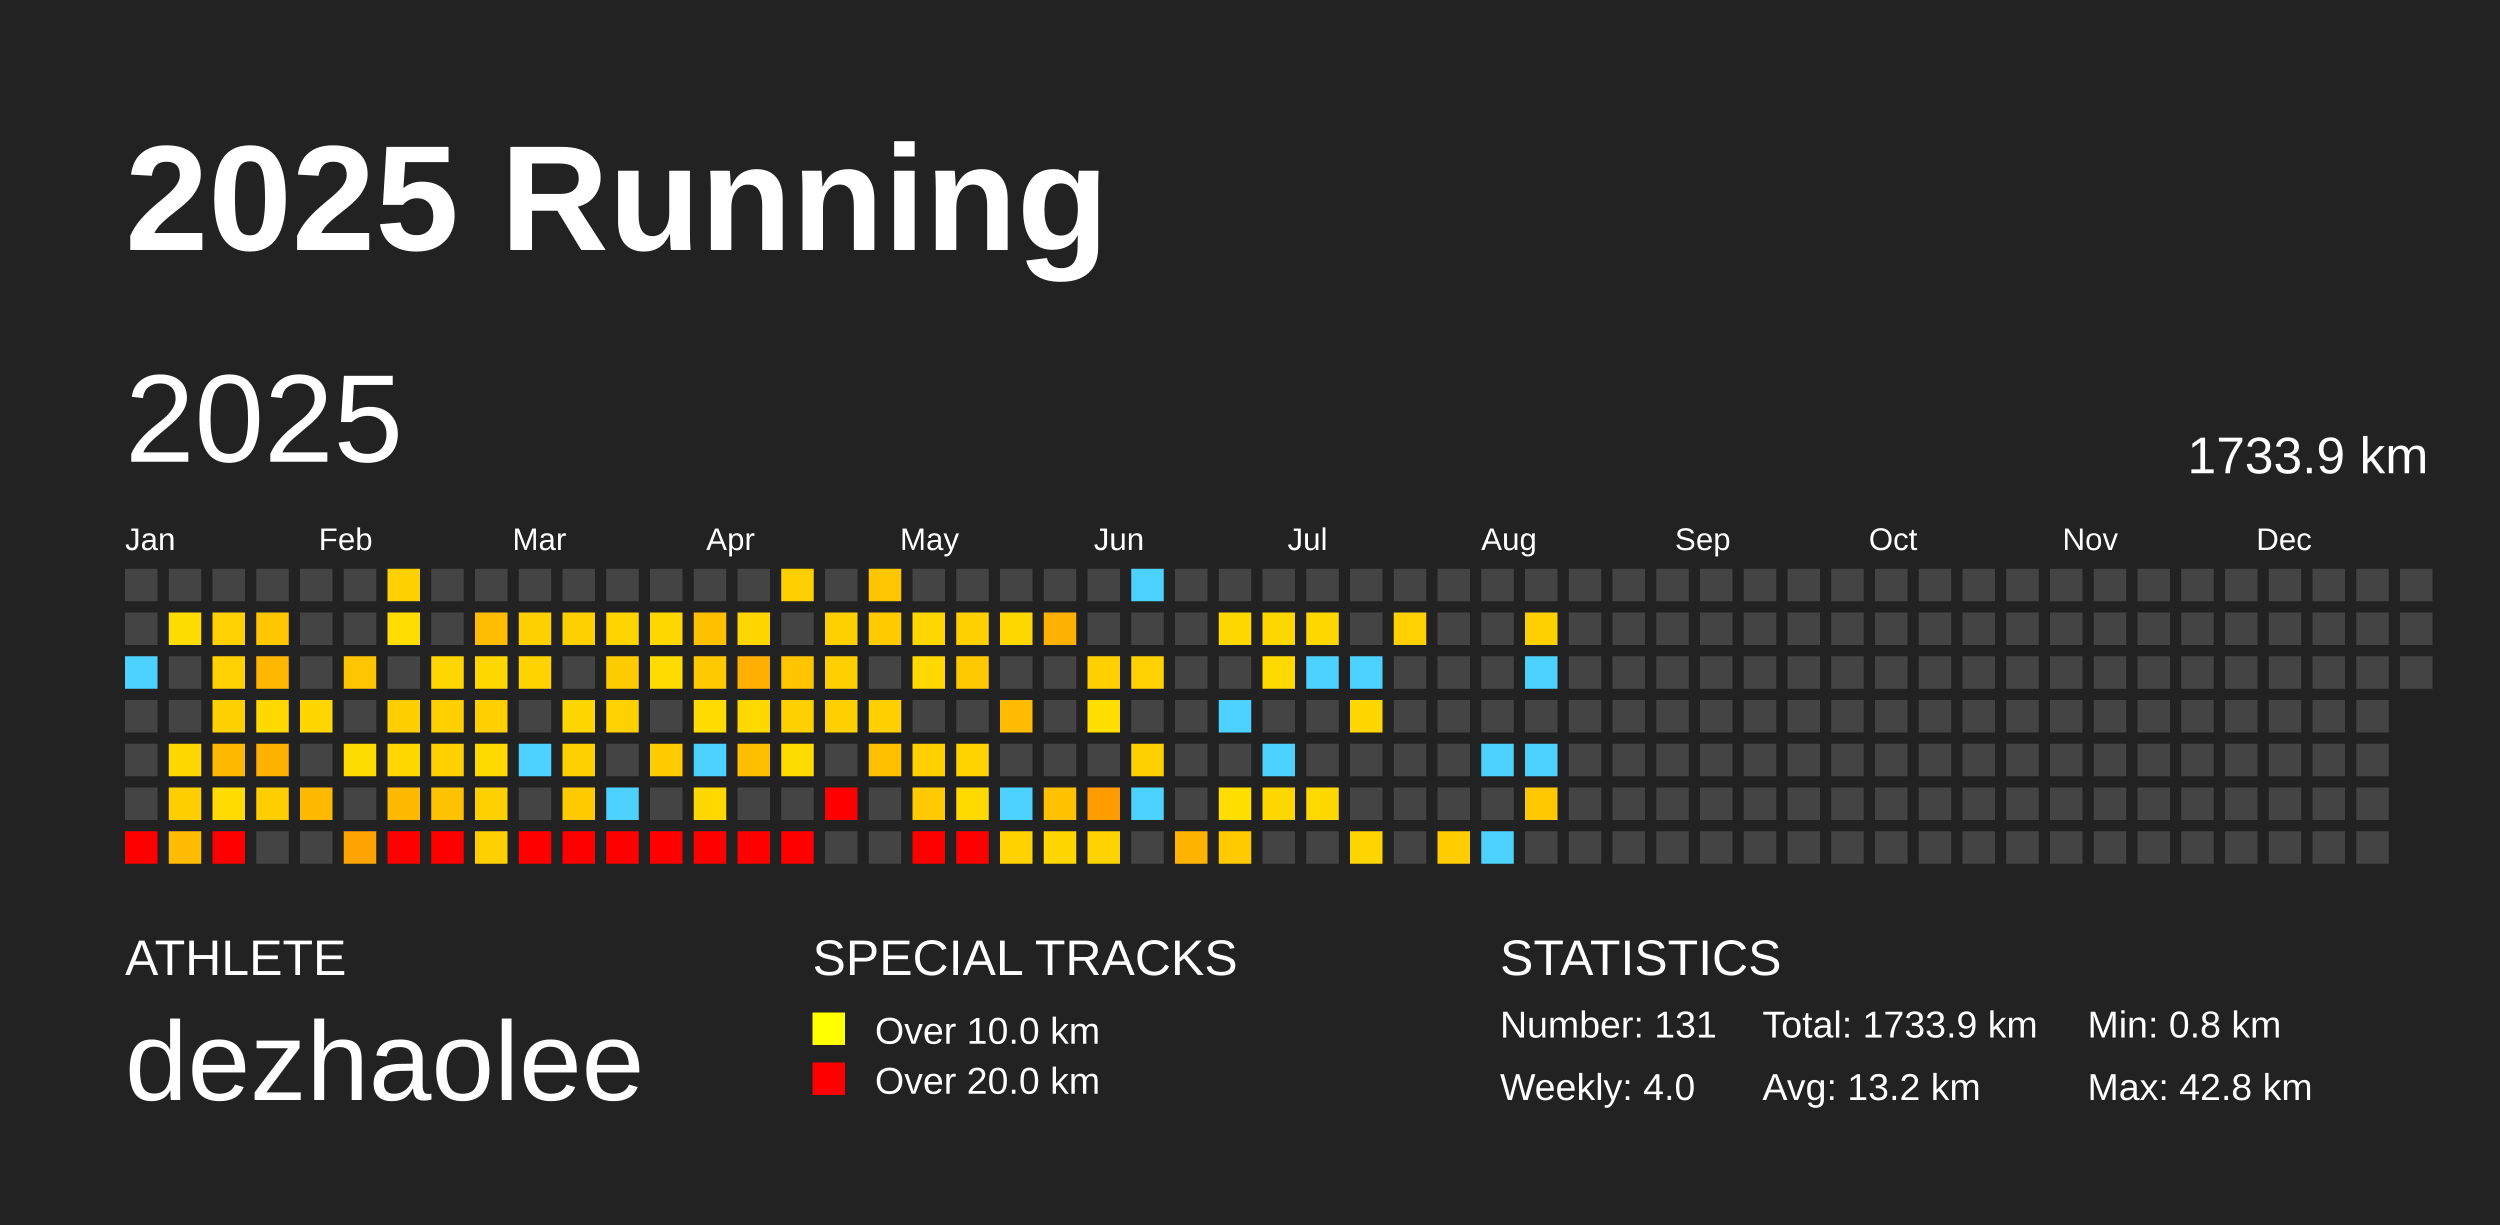
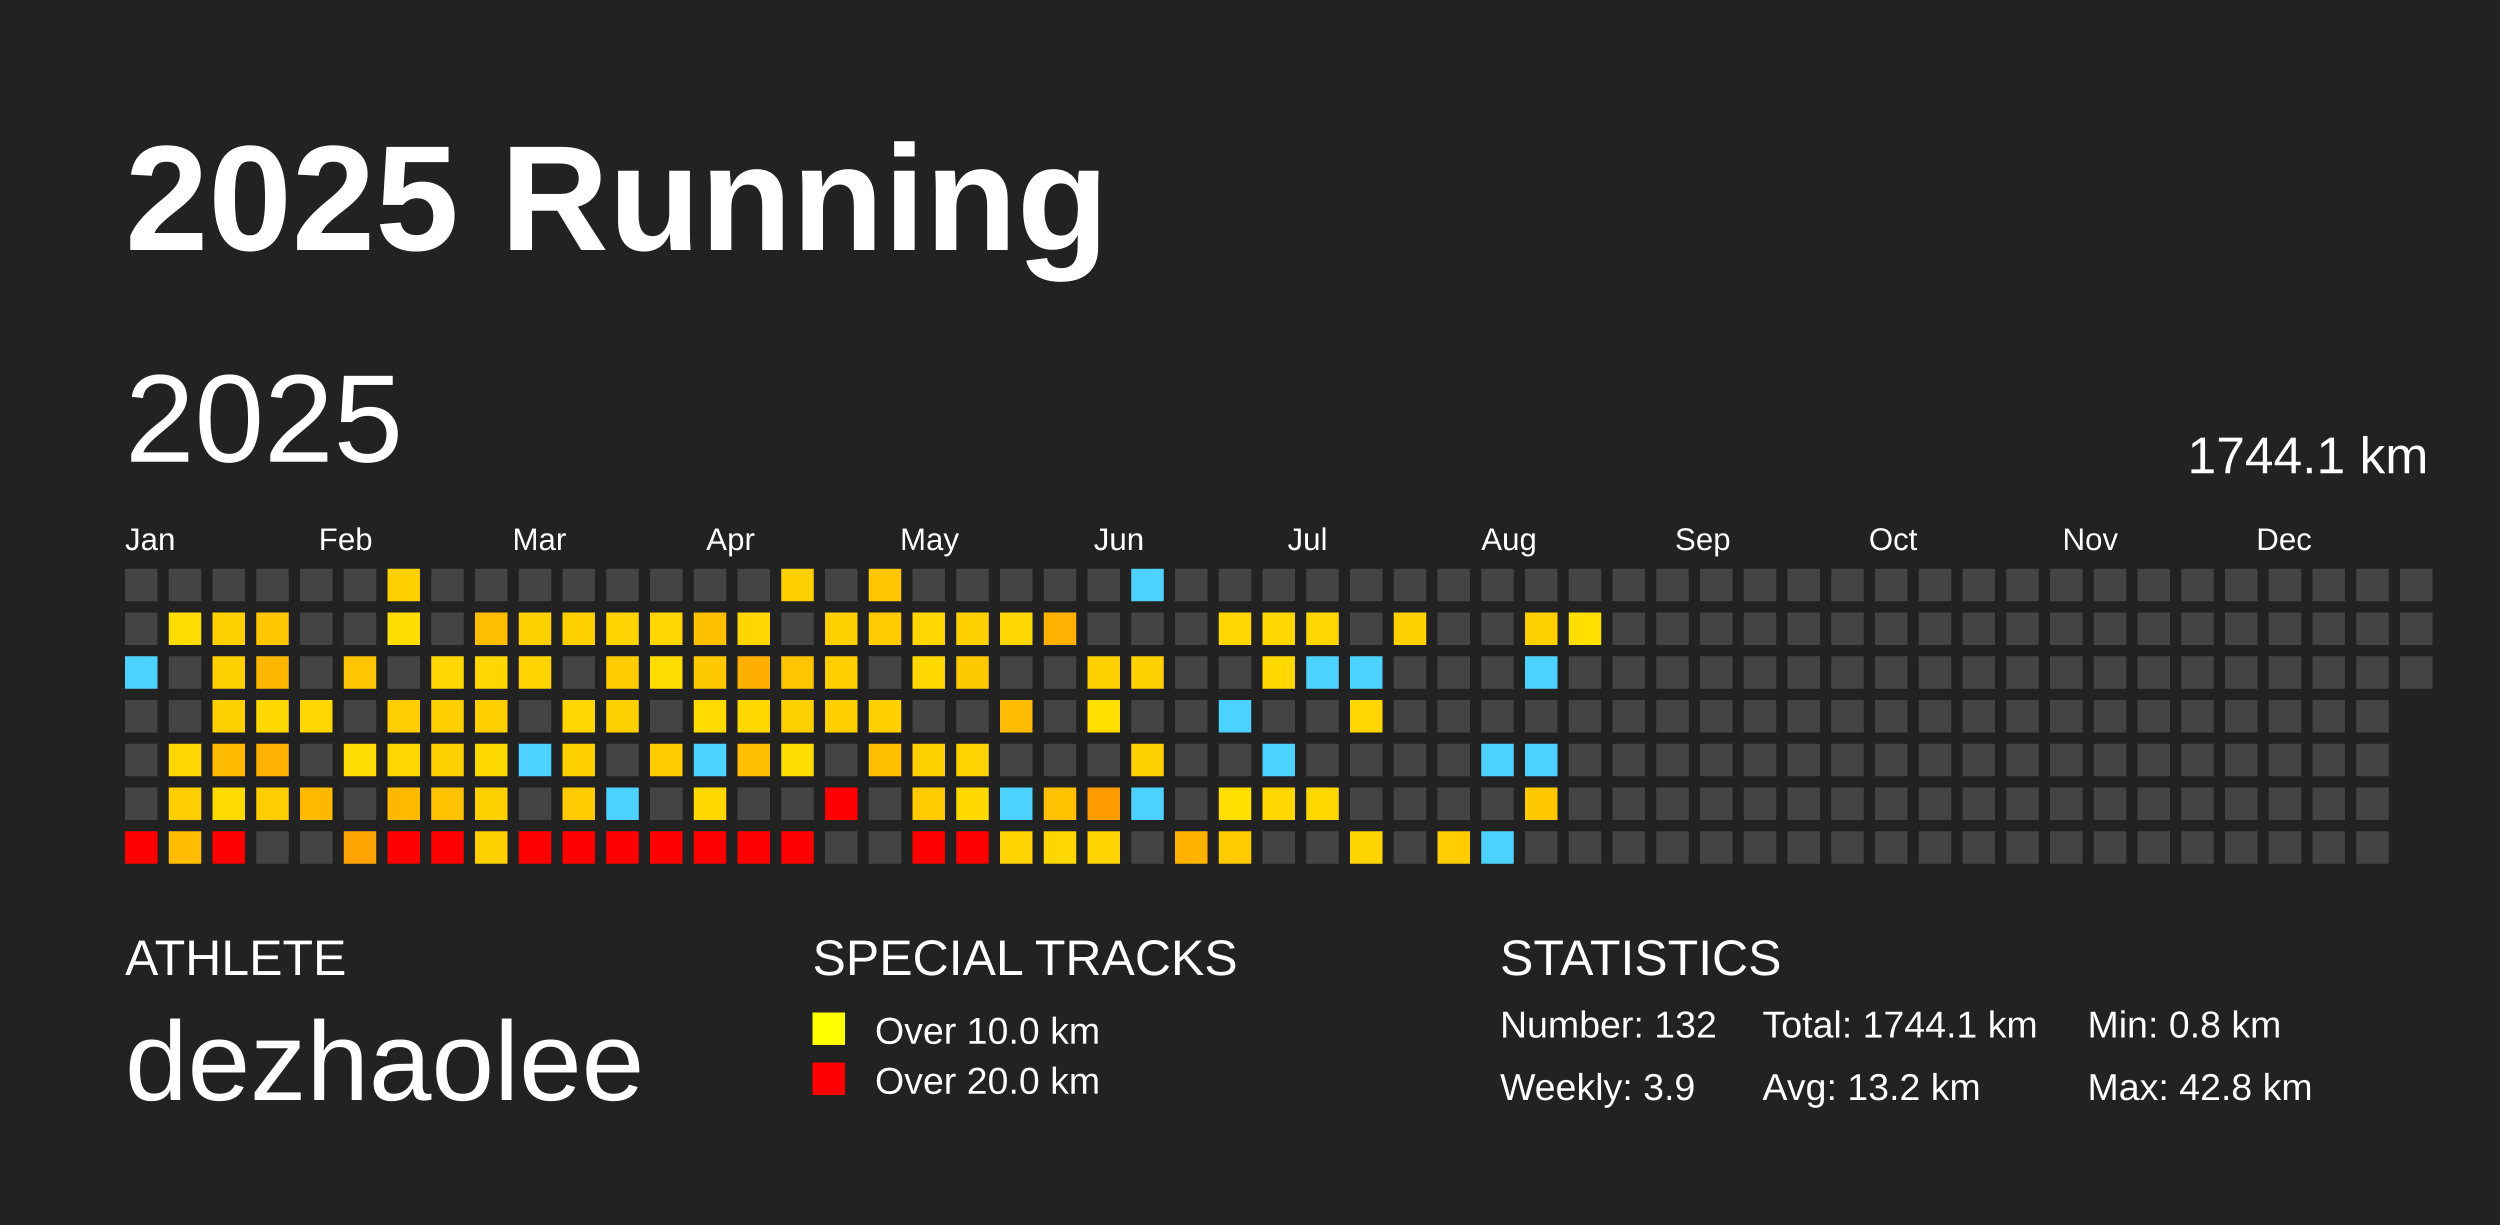
<svg xmlns="http://www.w3.org/2000/svg" baseProfile="full" height="98mm" version="1.1" viewBox="0,0,200,98" width="200mm">
  <defs />
  <rect fill="#222222" height="98" width="200" x="0" y="0" />
  <text fill="#FFFFFF" style="font-size:12px; font-family:Arial; font-weight:bold;" x="10" y="20">2025 Running</text>
  <text fill="#FFFFFF" style="font-size:4px; font-family:Arial" x="10" y="78">ATHLETE</text>
  <text fill="#FFFFFF" style="font-size:9px; font-family:Arial" x="10" y="88">dezhaolee</text>
  <text fill="#FFFFFF" style="font-size:4px; font-family:Arial" x="65" y="78">SPECIAL TRACKS</text>
  <rect fill="yellow" height="2.6" width="2.6" x="65" y="81" />
  <text fill="#FFFFFF" style="font-size:3px; font-family:Arial" x="70" y="83.5">Over 10.0 km</text>
  <rect fill="red" height="2.6" width="2.6" x="65" y="85" />
  <text fill="#FFFFFF" style="font-size:3px; font-family:Arial" x="70" y="87.5">Over 20.0 km</text>
  <text fill="#FFFFFF" style="font-size:4px; font-family:Arial" x="120" y="78">STATISTICS</text>
-   <text fill="#FFFFFF" style="font-size:3px; font-family:Arial" x="120" y="83">Number: 131</text>
-   <text fill="#FFFFFF" style="font-size:3px; font-family:Arial" x="120" y="88">Weekly: 4.0</text>
-   <text fill="#FFFFFF" style="font-size:3px; font-family:Arial" x="141" y="83">Total: 1733.9 km</text>
+   <text fill="#FFFFFF" style="font-size:3px; font-family:Arial" x="120" y="83">Number: 132</text>
+   <text fill="#FFFFFF" style="font-size:3px; font-family:Arial" x="120" y="88">Weekly: 3.9</text>
+   <text fill="#FFFFFF" style="font-size:3px; font-family:Arial" x="141" y="83">Total: 1744.1 km</text>
  <text fill="#FFFFFF" style="font-size:3px; font-family:Arial" x="141" y="88">Avg: 13.2 km</text>
  <text fill="#FFFFFF" style="font-size:3px; font-family:Arial" x="167" y="83">Min: 0.8 km</text>
  <text fill="#FFFFFF" style="font-size:3px; font-family:Arial" x="167" y="88">Max: 42.8 km</text>
  <text dominant-baseline="hanging" fill="#FFFFFF" style="font-size:10.0px; font-family:Arial;" x="10" y="30">2025</text>
-   <text dominant-baseline="hanging" fill="#FFFFFF" style="font-size:4.125px; font-family:Arial;" x="175" y="35">1733.9 km</text>
+   <text dominant-baseline="hanging" fill="#FFFFFF" style="font-size:4.125px; font-family:Arial;" x="175" y="35">1744.1 km</text>
  <text fill="#FFFFFF" style="font-size:2.5px; font-family:Arial" x="10.0" y="44">Jan</text>
  <text fill="#FFFFFF" style="font-size:2.5px; font-family:Arial" x="25.5" y="44">Feb</text>
  <text fill="#FFFFFF" style="font-size:2.5px; font-family:Arial" x="41.0" y="44">Mar</text>
  <text fill="#FFFFFF" style="font-size:2.5px; font-family:Arial" x="56.5" y="44">Apr</text>
  <text fill="#FFFFFF" style="font-size:2.5px; font-family:Arial" x="72.0" y="44">May</text>
  <text fill="#FFFFFF" style="font-size:2.5px; font-family:Arial" x="87.5" y="44">Jun</text>
  <text fill="#FFFFFF" style="font-size:2.5px; font-family:Arial" x="103.0" y="44">Jul</text>
  <text fill="#FFFFFF" style="font-size:2.5px; font-family:Arial" x="118.5" y="44">Aug</text>
  <text fill="#FFFFFF" style="font-size:2.5px; font-family:Arial" x="134.0" y="44">Sep</text>
  <text fill="#FFFFFF" style="font-size:2.5px; font-family:Arial" x="149.5" y="44">Oct</text>
  <text fill="#FFFFFF" style="font-size:2.5px; font-family:Arial" x="165.0" y="44">Nov</text>
  <text fill="#FFFFFF" style="font-size:2.5px; font-family:Arial" x="180.5" y="44">Dec</text>
  <rect fill="#444444" height="2.6" width="2.6" x="10.0" y="45.5" />
  <rect fill="#444444" height="2.6" width="2.6" x="10.0" y="49.0" />
  <rect fill="#4dd2ff" height="2.6" width="2.6" x="10.0" y="52.5" />
  <rect fill="#444444" height="2.6" width="2.6" x="10.0" y="56.0" />
  <rect fill="#444444" height="2.6" width="2.6" x="10.0" y="59.5" />
  <rect fill="#444444" height="2.6" width="2.6" x="10.0" y="63.0" />
  <rect fill="red" height="2.6" width="2.6" x="10.0" y="66.5" />
  <rect fill="#444444" height="2.6" width="2.6" x="13.5" y="45.5" />
  <rect fill="#ffdc00" height="2.6" width="2.6" x="13.5" y="49.0" />
  <rect fill="#444444" height="2.6" width="2.6" x="13.5" y="52.5" />
  <rect fill="#444444" height="2.6" width="2.6" x="13.5" y="56.0" />
  <rect fill="#ffd700" height="2.6" width="2.6" x="13.5" y="59.5" />
  <rect fill="#ffce00" height="2.6" width="2.6" x="13.5" y="63.0" />
  <rect fill="#ffbc00" height="2.6" width="2.6" x="13.5" y="66.5" />
  <rect fill="#444444" height="2.6" width="2.6" x="17.0" y="45.5" />
  <rect fill="#ffd100" height="2.6" width="2.6" x="17.0" y="49.0" />
  <rect fill="#ffd100" height="2.6" width="2.6" x="17.0" y="52.5" />
  <rect fill="#ffd000" height="2.6" width="2.6" x="17.0" y="56.0" />
  <rect fill="#ffb900" height="2.6" width="2.6" x="17.0" y="59.5" />
  <rect fill="#ffdb00" height="2.6" width="2.6" x="17.0" y="63.0" />
  <rect fill="red" height="2.6" width="2.6" x="17.0" y="66.5" />
  <rect fill="#444444" height="2.6" width="2.6" x="20.5" y="45.5" />
  <rect fill="#ffc700" height="2.6" width="2.6" x="20.5" y="49.0" />
  <rect fill="#ffb700" height="2.6" width="2.6" x="20.5" y="52.5" />
  <rect fill="#ffd800" height="2.6" width="2.6" x="20.5" y="56.0" />
  <rect fill="#ffb100" height="2.6" width="2.6" x="20.5" y="59.5" />
  <rect fill="#ffce00" height="2.6" width="2.6" x="20.5" y="63.0" />
  <rect fill="#444444" height="2.6" width="2.6" x="20.5" y="66.5" />
  <rect fill="#444444" height="2.6" width="2.6" x="24.0" y="45.5" />
  <rect fill="#444444" height="2.6" width="2.6" x="24.0" y="49.0" />
  <rect fill="#444444" height="2.6" width="2.6" x="24.0" y="52.5" />
  <rect fill="#ffd600" height="2.6" width="2.6" x="24.0" y="56.0" />
  <rect fill="#444444" height="2.6" width="2.6" x="24.0" y="59.5" />
  <rect fill="#ffba00" height="2.6" width="2.6" x="24.0" y="63.0" />
  <rect fill="#444444" height="2.6" width="2.6" x="24.0" y="66.5" />
  <rect fill="#444444" height="2.6" width="2.6" x="27.5" y="45.5" />
  <rect fill="#444444" height="2.6" width="2.6" x="27.5" y="49.0" />
  <rect fill="#ffc500" height="2.6" width="2.6" x="27.5" y="52.5" />
  <rect fill="#444444" height="2.6" width="2.6" x="27.5" y="56.0" />
  <rect fill="#ffdc00" height="2.6" width="2.6" x="27.5" y="59.5" />
  <rect fill="#444444" height="2.6" width="2.6" x="27.5" y="63.0" />
  <rect fill="#ffa300" height="2.6" width="2.6" x="27.5" y="66.5" />
  <rect fill="#ffd000" height="2.6" width="2.6" x="31.0" y="45.5" />
  <rect fill="#ffdd00" height="2.6" width="2.6" x="31.0" y="49.0" />
  <rect fill="#444444" height="2.6" width="2.6" x="31.0" y="52.5" />
  <rect fill="#ffce00" height="2.6" width="2.6" x="31.0" y="56.0" />
  <rect fill="#ffd700" height="2.6" width="2.6" x="31.0" y="59.5" />
  <rect fill="#ffba00" height="2.6" width="2.6" x="31.0" y="63.0" />
  <rect fill="red" height="2.6" width="2.6" x="31.0" y="66.5" />
  <rect fill="#444444" height="2.6" width="2.6" x="34.5" y="45.5" />
  <rect fill="#444444" height="2.6" width="2.6" x="34.5" y="49.0" />
  <rect fill="#ffd700" height="2.6" width="2.6" x="34.5" y="52.5" />
  <rect fill="#ffcf00" height="2.6" width="2.6" x="34.5" y="56.0" />
  <rect fill="#ffd000" height="2.6" width="2.6" x="34.5" y="59.5" />
  <rect fill="#ffc200" height="2.6" width="2.6" x="34.5" y="63.0" />
  <rect fill="red" height="2.6" width="2.6" x="34.5" y="66.5" />
  <rect fill="#444444" height="2.6" width="2.6" x="38.0" y="45.5" />
  <rect fill="#ffbd00" height="2.6" width="2.6" x="38.0" y="49.0" />
  <rect fill="#ffd700" height="2.6" width="2.6" x="38.0" y="52.5" />
  <rect fill="#ffcf00" height="2.6" width="2.6" x="38.0" y="56.0" />
  <rect fill="#ffda00" height="2.6" width="2.6" x="38.0" y="59.5" />
  <rect fill="#ffd000" height="2.6" width="2.6" x="38.0" y="63.0" />
  <rect fill="#ffd000" height="2.6" width="2.6" x="38.0" y="66.5" />
  <rect fill="#444444" height="2.6" width="2.6" x="41.5" y="45.5" />
  <rect fill="#ffd000" height="2.6" width="2.6" x="41.5" y="49.0" />
  <rect fill="#ffd300" height="2.6" width="2.6" x="41.5" y="52.5" />
  <rect fill="#444444" height="2.6" width="2.6" x="41.5" y="56.0" />
  <rect fill="#4dd2ff" height="2.6" width="2.6" x="41.5" y="59.5" />
  <rect fill="#444444" height="2.6" width="2.6" x="41.5" y="63.0" />
  <rect fill="red" height="2.6" width="2.6" x="41.5" y="66.5" />
  <rect fill="#444444" height="2.6" width="2.6" x="45.0" y="45.5" />
  <rect fill="#ffd000" height="2.6" width="2.6" x="45.0" y="49.0" />
  <rect fill="#444444" height="2.6" width="2.6" x="45.0" y="52.5" />
  <rect fill="#ffd600" height="2.6" width="2.6" x="45.0" y="56.0" />
  <rect fill="#ffd000" height="2.6" width="2.6" x="45.0" y="59.5" />
  <rect fill="#ffca00" height="2.6" width="2.6" x="45.0" y="63.0" />
  <rect fill="red" height="2.6" width="2.6" x="45.0" y="66.5" />
  <rect fill="#444444" height="2.6" width="2.6" x="48.5" y="45.5" />
  <rect fill="#ffd400" height="2.6" width="2.6" x="48.5" y="49.0" />
  <rect fill="#ffcc00" height="2.6" width="2.6" x="48.5" y="52.5" />
  <rect fill="#ffd100" height="2.6" width="2.6" x="48.5" y="56.0" />
  <rect fill="#444444" height="2.6" width="2.6" x="48.5" y="59.5" />
  <rect fill="#4dd2ff" height="2.6" width="2.6" x="48.5" y="63.0" />
  <rect fill="red" height="2.6" width="2.6" x="48.5" y="66.5" />
  <rect fill="#444444" height="2.6" width="2.6" x="52.0" y="45.5" />
  <rect fill="#ffd700" height="2.6" width="2.6" x="52.0" y="49.0" />
  <rect fill="#ffdc00" height="2.6" width="2.6" x="52.0" y="52.5" />
  <rect fill="#444444" height="2.6" width="2.6" x="52.0" y="56.0" />
  <rect fill="#ffcc00" height="2.6" width="2.6" x="52.0" y="59.5" />
  <rect fill="#444444" height="2.6" width="2.6" x="52.0" y="63.0" />
  <rect fill="red" height="2.6" width="2.6" x="52.0" y="66.5" />
  <rect fill="#444444" height="2.6" width="2.6" x="55.5" y="45.5" />
  <rect fill="#ffc000" height="2.6" width="2.6" x="55.5" y="49.0" />
  <rect fill="#ffc900" height="2.6" width="2.6" x="55.5" y="52.5" />
  <rect fill="#ffdb00" height="2.6" width="2.6" x="55.5" y="56.0" />
  <rect fill="#4dd2ff" height="2.6" width="2.6" x="55.5" y="59.5" />
  <rect fill="#ffd800" height="2.6" width="2.6" x="55.5" y="63.0" />
  <rect fill="red" height="2.6" width="2.6" x="55.5" y="66.5" />
  <rect fill="#444444" height="2.6" width="2.6" x="59.0" y="45.5" />
  <rect fill="#ffd600" height="2.6" width="2.6" x="59.0" y="49.0" />
  <rect fill="#ffaf00" height="2.6" width="2.6" x="59.0" y="52.5" />
  <rect fill="#ffd800" height="2.6" width="2.6" x="59.0" y="56.0" />
  <rect fill="#ffbe00" height="2.6" width="2.6" x="59.0" y="59.5" />
  <rect fill="#444444" height="2.6" width="2.6" x="59.0" y="63.0" />
  <rect fill="red" height="2.6" width="2.6" x="59.0" y="66.5" />
  <rect fill="#ffcf00" height="2.6" width="2.6" x="62.5" y="45.5" />
  <rect fill="#444444" height="2.6" width="2.6" x="62.5" y="49.0" />
  <rect fill="#ffc500" height="2.6" width="2.6" x="62.5" y="52.5" />
  <rect fill="#ffd000" height="2.6" width="2.6" x="62.5" y="56.0" />
  <rect fill="#ffdc00" height="2.6" width="2.6" x="62.5" y="59.5" />
  <rect fill="#444444" height="2.6" width="2.6" x="62.5" y="63.0" />
  <rect fill="red" height="2.6" width="2.6" x="62.5" y="66.5" />
  <rect fill="#444444" height="2.6" width="2.6" x="66.0" y="45.5" />
  <rect fill="#ffd000" height="2.6" width="2.6" x="66.0" y="49.0" />
  <rect fill="#ffcf00" height="2.6" width="2.6" x="66.0" y="52.5" />
  <rect fill="#ffcf00" height="2.6" width="2.6" x="66.0" y="56.0" />
  <rect fill="#444444" height="2.6" width="2.6" x="66.0" y="59.5" />
  <rect fill="red" height="2.6" width="2.6" x="66.0" y="63.0" />
  <rect fill="#444444" height="2.6" width="2.6" x="66.0" y="66.5" />
  <rect fill="#ffc600" height="2.6" width="2.6" x="69.5" y="45.5" />
  <rect fill="#ffca00" height="2.6" width="2.6" x="69.5" y="49.0" />
  <rect fill="#444444" height="2.6" width="2.6" x="69.5" y="52.5" />
  <rect fill="#ffcf00" height="2.6" width="2.6" x="69.5" y="56.0" />
  <rect fill="#ffc000" height="2.6" width="2.6" x="69.5" y="59.5" />
  <rect fill="#444444" height="2.6" width="2.6" x="69.5" y="63.0" />
  <rect fill="#444444" height="2.6" width="2.6" x="69.5" y="66.5" />
  <rect fill="#444444" height="2.6" width="2.6" x="73.0" y="45.5" />
  <rect fill="#ffd600" height="2.6" width="2.6" x="73.0" y="49.0" />
  <rect fill="#ffd800" height="2.6" width="2.6" x="73.0" y="52.5" />
  <rect fill="#444444" height="2.6" width="2.6" x="73.0" y="56.0" />
  <rect fill="#ffd000" height="2.6" width="2.6" x="73.0" y="59.5" />
  <rect fill="#ffca00" height="2.6" width="2.6" x="73.0" y="63.0" />
  <rect fill="red" height="2.6" width="2.6" x="73.0" y="66.5" />
  <rect fill="#444444" height="2.6" width="2.6" x="76.5" y="45.5" />
  <rect fill="#ffd000" height="2.6" width="2.6" x="76.5" y="49.0" />
  <rect fill="#ffc900" height="2.6" width="2.6" x="76.5" y="52.5" />
  <rect fill="#444444" height="2.6" width="2.6" x="76.5" y="56.0" />
  <rect fill="#ffd300" height="2.6" width="2.6" x="76.5" y="59.5" />
  <rect fill="#ffda00" height="2.6" width="2.6" x="76.5" y="63.0" />
  <rect fill="red" height="2.6" width="2.6" x="76.5" y="66.5" />
  <rect fill="#444444" height="2.6" width="2.6" x="80.0" y="45.5" />
  <rect fill="#ffd700" height="2.6" width="2.6" x="80.0" y="49.0" />
  <rect fill="#444444" height="2.6" width="2.6" x="80.0" y="52.5" />
  <rect fill="#ffbc00" height="2.6" width="2.6" x="80.0" y="56.0" />
  <rect fill="#444444" height="2.6" width="2.6" x="80.0" y="59.5" />
  <rect fill="#4dd2ff" height="2.6" width="2.6" x="80.0" y="63.0" />
  <rect fill="#ffd200" height="2.6" width="2.6" x="80.0" y="66.5" />
  <rect fill="#444444" height="2.6" width="2.6" x="83.5" y="45.5" />
  <rect fill="#ffb100" height="2.6" width="2.6" x="83.5" y="49.0" />
  <rect fill="#444444" height="2.6" width="2.6" x="83.5" y="52.5" />
  <rect fill="#444444" height="2.6" width="2.6" x="83.5" y="56.0" />
  <rect fill="#444444" height="2.6" width="2.6" x="83.5" y="59.5" />
  <rect fill="#ffc100" height="2.6" width="2.6" x="83.5" y="63.0" />
  <rect fill="#ffd600" height="2.6" width="2.6" x="83.5" y="66.5" />
  <rect fill="#444444" height="2.6" width="2.6" x="87.0" y="45.5" />
  <rect fill="#444444" height="2.6" width="2.6" x="87.0" y="49.0" />
  <rect fill="#ffd000" height="2.6" width="2.6" x="87.0" y="52.5" />
  <rect fill="#ffde00" height="2.6" width="2.6" x="87.0" y="56.0" />
  <rect fill="#444444" height="2.6" width="2.6" x="87.0" y="59.5" />
  <rect fill="#ff9c00" height="2.6" width="2.6" x="87.0" y="63.0" />
  <rect fill="#ffd300" height="2.6" width="2.6" x="87.0" y="66.5" />
  <rect fill="#4dd2ff" height="2.6" width="2.6" x="90.5" y="45.5" />
  <rect fill="#444444" height="2.6" width="2.6" x="90.5" y="49.0" />
  <rect fill="#ffd100" height="2.6" width="2.6" x="90.5" y="52.5" />
  <rect fill="#444444" height="2.6" width="2.6" x="90.5" y="56.0" />
  <rect fill="#ffd000" height="2.6" width="2.6" x="90.5" y="59.5" />
  <rect fill="#4dd2ff" height="2.6" width="2.6" x="90.5" y="63.0" />
  <rect fill="#444444" height="2.6" width="2.6" x="90.5" y="66.5" />
  <rect fill="#444444" height="2.6" width="2.6" x="94.0" y="45.5" />
  <rect fill="#444444" height="2.6" width="2.6" x="94.0" y="49.0" />
  <rect fill="#444444" height="2.6" width="2.6" x="94.0" y="52.5" />
  <rect fill="#444444" height="2.6" width="2.6" x="94.0" y="56.0" />
  <rect fill="#444444" height="2.6" width="2.6" x="94.0" y="59.5" />
  <rect fill="#444444" height="2.6" width="2.6" x="94.0" y="63.0" />
  <rect fill="#ffb300" height="2.6" width="2.6" x="94.0" y="66.5" />
  <rect fill="#444444" height="2.6" width="2.6" x="97.5" y="45.5" />
  <rect fill="#ffd700" height="2.6" width="2.6" x="97.5" y="49.0" />
  <rect fill="#444444" height="2.6" width="2.6" x="97.5" y="52.5" />
  <rect fill="#4dd2ff" height="2.6" width="2.6" x="97.5" y="56.0" />
  <rect fill="#444444" height="2.6" width="2.6" x="97.5" y="59.5" />
  <rect fill="#ffde00" height="2.6" width="2.6" x="97.5" y="63.0" />
  <rect fill="#ffca00" height="2.6" width="2.6" x="97.5" y="66.5" />
  <rect fill="#444444" height="2.6" width="2.6" x="101.0" y="45.5" />
  <rect fill="#ffd700" height="2.6" width="2.6" x="101.0" y="49.0" />
  <rect fill="#ffd900" height="2.6" width="2.6" x="101.0" y="52.5" />
  <rect fill="#444444" height="2.6" width="2.6" x="101.0" y="56.0" />
  <rect fill="#4dd2ff" height="2.6" width="2.6" x="101.0" y="59.5" />
  <rect fill="#ffd700" height="2.6" width="2.6" x="101.0" y="63.0" />
  <rect fill="#444444" height="2.6" width="2.6" x="101.0" y="66.5" />
  <rect fill="#444444" height="2.6" width="2.6" x="104.5" y="45.5" />
  <rect fill="#ffd700" height="2.6" width="2.6" x="104.5" y="49.0" />
  <rect fill="#4dd2ff" height="2.6" width="2.6" x="104.5" y="52.5" />
  <rect fill="#444444" height="2.6" width="2.6" x="104.5" y="56.0" />
  <rect fill="#444444" height="2.6" width="2.6" x="104.5" y="59.5" />
  <rect fill="#ffd800" height="2.6" width="2.6" x="104.5" y="63.0" />
  <rect fill="#444444" height="2.6" width="2.6" x="104.5" y="66.5" />
  <rect fill="#444444" height="2.6" width="2.6" x="108.0" y="45.5" />
  <rect fill="#444444" height="2.6" width="2.6" x="108.0" y="49.0" />
  <rect fill="#4dd2ff" height="2.6" width="2.6" x="108.0" y="52.5" />
  <rect fill="#ffd600" height="2.6" width="2.6" x="108.0" y="56.0" />
  <rect fill="#444444" height="2.6" width="2.6" x="108.0" y="59.5" />
  <rect fill="#444444" height="2.6" width="2.6" x="108.0" y="63.0" />
  <rect fill="#ffd500" height="2.6" width="2.6" x="108.0" y="66.5" />
  <rect fill="#444444" height="2.6" width="2.6" x="111.5" y="45.5" />
  <rect fill="#ffd100" height="2.6" width="2.6" x="111.5" y="49.0" />
  <rect fill="#444444" height="2.6" width="2.6" x="111.5" y="52.5" />
  <rect fill="#444444" height="2.6" width="2.6" x="111.5" y="56.0" />
  <rect fill="#444444" height="2.6" width="2.6" x="111.5" y="59.5" />
  <rect fill="#444444" height="2.6" width="2.6" x="111.5" y="63.0" />
  <rect fill="#444444" height="2.6" width="2.6" x="111.5" y="66.5" />
  <rect fill="#444444" height="2.6" width="2.6" x="115.0" y="45.5" />
  <rect fill="#444444" height="2.6" width="2.6" x="115.0" y="49.0" />
  <rect fill="#444444" height="2.6" width="2.6" x="115.0" y="52.5" />
  <rect fill="#444444" height="2.6" width="2.6" x="115.0" y="56.0" />
  <rect fill="#444444" height="2.6" width="2.6" x="115.0" y="59.5" />
  <rect fill="#444444" height="2.6" width="2.6" x="115.0" y="63.0" />
  <rect fill="#ffcd00" height="2.6" width="2.6" x="115.0" y="66.5" />
  <rect fill="#444444" height="2.6" width="2.6" x="118.5" y="45.5" />
  <rect fill="#444444" height="2.6" width="2.6" x="118.5" y="49.0" />
  <rect fill="#444444" height="2.6" width="2.6" x="118.5" y="52.5" />
  <rect fill="#444444" height="2.6" width="2.6" x="118.5" y="56.0" />
  <rect fill="#4dd2ff" height="2.6" width="2.6" x="118.5" y="59.5" />
  <rect fill="#444444" height="2.6" width="2.6" x="118.5" y="63.0" />
  <rect fill="#4dd2ff" height="2.6" width="2.6" x="118.5" y="66.5" />
  <rect fill="#444444" height="2.6" width="2.6" x="122.0" y="45.5" />
  <rect fill="#ffd000" height="2.6" width="2.6" x="122.0" y="49.0" />
  <rect fill="#4dd2ff" height="2.6" width="2.6" x="122.0" y="52.5" />
  <rect fill="#444444" height="2.6" width="2.6" x="122.0" y="56.0" />
  <rect fill="#4dd2ff" height="2.6" width="2.6" x="122.0" y="59.5" />
  <rect fill="#ffc800" height="2.6" width="2.6" x="122.0" y="63.0" />
  <rect fill="#444444" height="2.6" width="2.6" x="122.0" y="66.5" />
  <rect fill="#444444" height="2.6" width="2.6" x="125.5" y="45.5" />
-   <rect fill="#444444" height="2.6" width="2.6" x="125.5" y="49.0" />
+   <rect fill="#ffde00" height="2.6" width="2.6" x="125.5" y="49.0" />
  <rect fill="#444444" height="2.6" width="2.6" x="125.5" y="52.5" />
  <rect fill="#444444" height="2.6" width="2.6" x="125.5" y="56.0" />
  <rect fill="#444444" height="2.6" width="2.6" x="125.5" y="59.5" />
  <rect fill="#444444" height="2.6" width="2.6" x="125.5" y="63.0" />
  <rect fill="#444444" height="2.6" width="2.6" x="125.5" y="66.5" />
  <rect fill="#444444" height="2.6" width="2.6" x="129.0" y="45.5" />
  <rect fill="#444444" height="2.6" width="2.6" x="129.0" y="49.0" />
  <rect fill="#444444" height="2.6" width="2.6" x="129.0" y="52.5" />
  <rect fill="#444444" height="2.6" width="2.6" x="129.0" y="56.0" />
  <rect fill="#444444" height="2.6" width="2.6" x="129.0" y="59.5" />
  <rect fill="#444444" height="2.6" width="2.6" x="129.0" y="63.0" />
  <rect fill="#444444" height="2.6" width="2.6" x="129.0" y="66.5" />
  <rect fill="#444444" height="2.6" width="2.6" x="132.5" y="45.5" />
  <rect fill="#444444" height="2.6" width="2.6" x="132.5" y="49.0" />
  <rect fill="#444444" height="2.6" width="2.6" x="132.5" y="52.5" />
  <rect fill="#444444" height="2.6" width="2.6" x="132.5" y="56.0" />
  <rect fill="#444444" height="2.6" width="2.6" x="132.5" y="59.5" />
  <rect fill="#444444" height="2.6" width="2.6" x="132.5" y="63.0" />
  <rect fill="#444444" height="2.6" width="2.6" x="132.5" y="66.5" />
  <rect fill="#444444" height="2.6" width="2.6" x="136.0" y="45.5" />
  <rect fill="#444444" height="2.6" width="2.6" x="136.0" y="49.0" />
  <rect fill="#444444" height="2.6" width="2.6" x="136.0" y="52.5" />
  <rect fill="#444444" height="2.6" width="2.6" x="136.0" y="56.0" />
  <rect fill="#444444" height="2.6" width="2.6" x="136.0" y="59.5" />
  <rect fill="#444444" height="2.6" width="2.6" x="136.0" y="63.0" />
  <rect fill="#444444" height="2.6" width="2.6" x="136.0" y="66.5" />
  <rect fill="#444444" height="2.6" width="2.6" x="139.5" y="45.5" />
  <rect fill="#444444" height="2.6" width="2.6" x="139.5" y="49.0" />
  <rect fill="#444444" height="2.6" width="2.6" x="139.5" y="52.5" />
  <rect fill="#444444" height="2.6" width="2.6" x="139.5" y="56.0" />
  <rect fill="#444444" height="2.6" width="2.6" x="139.5" y="59.5" />
  <rect fill="#444444" height="2.6" width="2.6" x="139.5" y="63.0" />
  <rect fill="#444444" height="2.6" width="2.6" x="139.5" y="66.5" />
  <rect fill="#444444" height="2.6" width="2.6" x="143.0" y="45.5" />
  <rect fill="#444444" height="2.6" width="2.6" x="143.0" y="49.0" />
  <rect fill="#444444" height="2.6" width="2.6" x="143.0" y="52.5" />
  <rect fill="#444444" height="2.6" width="2.6" x="143.0" y="56.0" />
  <rect fill="#444444" height="2.6" width="2.6" x="143.0" y="59.5" />
  <rect fill="#444444" height="2.6" width="2.6" x="143.0" y="63.0" />
  <rect fill="#444444" height="2.6" width="2.6" x="143.0" y="66.5" />
  <rect fill="#444444" height="2.6" width="2.6" x="146.5" y="45.5" />
  <rect fill="#444444" height="2.6" width="2.6" x="146.5" y="49.0" />
  <rect fill="#444444" height="2.6" width="2.6" x="146.5" y="52.5" />
  <rect fill="#444444" height="2.6" width="2.6" x="146.5" y="56.0" />
  <rect fill="#444444" height="2.6" width="2.6" x="146.5" y="59.5" />
  <rect fill="#444444" height="2.6" width="2.6" x="146.5" y="63.0" />
  <rect fill="#444444" height="2.6" width="2.6" x="146.5" y="66.5" />
  <rect fill="#444444" height="2.6" width="2.6" x="150.0" y="45.5" />
  <rect fill="#444444" height="2.6" width="2.6" x="150.0" y="49.0" />
  <rect fill="#444444" height="2.6" width="2.6" x="150.0" y="52.5" />
  <rect fill="#444444" height="2.6" width="2.6" x="150.0" y="56.0" />
  <rect fill="#444444" height="2.6" width="2.6" x="150.0" y="59.5" />
  <rect fill="#444444" height="2.6" width="2.6" x="150.0" y="63.0" />
  <rect fill="#444444" height="2.6" width="2.6" x="150.0" y="66.5" />
  <rect fill="#444444" height="2.6" width="2.6" x="153.5" y="45.5" />
  <rect fill="#444444" height="2.6" width="2.6" x="153.5" y="49.0" />
  <rect fill="#444444" height="2.6" width="2.6" x="153.5" y="52.5" />
  <rect fill="#444444" height="2.6" width="2.6" x="153.5" y="56.0" />
  <rect fill="#444444" height="2.6" width="2.6" x="153.5" y="59.5" />
  <rect fill="#444444" height="2.6" width="2.6" x="153.5" y="63.0" />
  <rect fill="#444444" height="2.6" width="2.6" x="153.5" y="66.5" />
  <rect fill="#444444" height="2.6" width="2.6" x="157.0" y="45.5" />
  <rect fill="#444444" height="2.6" width="2.6" x="157.0" y="49.0" />
  <rect fill="#444444" height="2.6" width="2.6" x="157.0" y="52.5" />
  <rect fill="#444444" height="2.6" width="2.6" x="157.0" y="56.0" />
  <rect fill="#444444" height="2.6" width="2.6" x="157.0" y="59.5" />
  <rect fill="#444444" height="2.6" width="2.6" x="157.0" y="63.0" />
  <rect fill="#444444" height="2.6" width="2.6" x="157.0" y="66.5" />
  <rect fill="#444444" height="2.6" width="2.6" x="160.5" y="45.5" />
  <rect fill="#444444" height="2.6" width="2.6" x="160.5" y="49.0" />
  <rect fill="#444444" height="2.6" width="2.6" x="160.5" y="52.5" />
  <rect fill="#444444" height="2.6" width="2.6" x="160.5" y="56.0" />
  <rect fill="#444444" height="2.6" width="2.6" x="160.5" y="59.5" />
  <rect fill="#444444" height="2.6" width="2.6" x="160.5" y="63.0" />
  <rect fill="#444444" height="2.6" width="2.6" x="160.5" y="66.5" />
  <rect fill="#444444" height="2.6" width="2.6" x="164.0" y="45.5" />
  <rect fill="#444444" height="2.6" width="2.6" x="164.0" y="49.0" />
  <rect fill="#444444" height="2.6" width="2.6" x="164.0" y="52.5" />
  <rect fill="#444444" height="2.6" width="2.6" x="164.0" y="56.0" />
  <rect fill="#444444" height="2.6" width="2.6" x="164.0" y="59.5" />
  <rect fill="#444444" height="2.6" width="2.6" x="164.0" y="63.0" />
  <rect fill="#444444" height="2.6" width="2.6" x="164.0" y="66.5" />
  <rect fill="#444444" height="2.6" width="2.6" x="167.5" y="45.5" />
  <rect fill="#444444" height="2.6" width="2.6" x="167.5" y="49.0" />
  <rect fill="#444444" height="2.6" width="2.6" x="167.5" y="52.5" />
  <rect fill="#444444" height="2.6" width="2.6" x="167.5" y="56.0" />
  <rect fill="#444444" height="2.6" width="2.6" x="167.5" y="59.5" />
  <rect fill="#444444" height="2.6" width="2.6" x="167.5" y="63.0" />
  <rect fill="#444444" height="2.6" width="2.6" x="167.5" y="66.5" />
  <rect fill="#444444" height="2.6" width="2.6" x="171.0" y="45.5" />
  <rect fill="#444444" height="2.6" width="2.6" x="171.0" y="49.0" />
  <rect fill="#444444" height="2.6" width="2.6" x="171.0" y="52.5" />
  <rect fill="#444444" height="2.6" width="2.6" x="171.0" y="56.0" />
  <rect fill="#444444" height="2.6" width="2.6" x="171.0" y="59.5" />
  <rect fill="#444444" height="2.6" width="2.6" x="171.0" y="63.0" />
  <rect fill="#444444" height="2.6" width="2.6" x="171.0" y="66.5" />
  <rect fill="#444444" height="2.6" width="2.6" x="174.5" y="45.5" />
  <rect fill="#444444" height="2.6" width="2.6" x="174.5" y="49.0" />
  <rect fill="#444444" height="2.6" width="2.6" x="174.5" y="52.5" />
  <rect fill="#444444" height="2.6" width="2.6" x="174.5" y="56.0" />
  <rect fill="#444444" height="2.6" width="2.6" x="174.5" y="59.5" />
  <rect fill="#444444" height="2.6" width="2.6" x="174.5" y="63.0" />
  <rect fill="#444444" height="2.6" width="2.6" x="174.5" y="66.5" />
  <rect fill="#444444" height="2.6" width="2.6" x="178.0" y="45.5" />
  <rect fill="#444444" height="2.6" width="2.6" x="178.0" y="49.0" />
  <rect fill="#444444" height="2.6" width="2.6" x="178.0" y="52.5" />
  <rect fill="#444444" height="2.6" width="2.6" x="178.0" y="56.0" />
  <rect fill="#444444" height="2.6" width="2.6" x="178.0" y="59.5" />
  <rect fill="#444444" height="2.6" width="2.6" x="178.0" y="63.0" />
  <rect fill="#444444" height="2.6" width="2.6" x="178.0" y="66.5" />
  <rect fill="#444444" height="2.6" width="2.6" x="181.5" y="45.5" />
  <rect fill="#444444" height="2.6" width="2.6" x="181.5" y="49.0" />
  <rect fill="#444444" height="2.6" width="2.6" x="181.5" y="52.5" />
  <rect fill="#444444" height="2.6" width="2.6" x="181.5" y="56.0" />
  <rect fill="#444444" height="2.6" width="2.6" x="181.5" y="59.5" />
  <rect fill="#444444" height="2.6" width="2.6" x="181.5" y="63.0" />
  <rect fill="#444444" height="2.6" width="2.6" x="181.5" y="66.5" />
  <rect fill="#444444" height="2.6" width="2.6" x="185.0" y="45.5" />
  <rect fill="#444444" height="2.6" width="2.6" x="185.0" y="49.0" />
  <rect fill="#444444" height="2.6" width="2.6" x="185.0" y="52.5" />
  <rect fill="#444444" height="2.6" width="2.6" x="185.0" y="56.0" />
  <rect fill="#444444" height="2.6" width="2.6" x="185.0" y="59.5" />
  <rect fill="#444444" height="2.6" width="2.6" x="185.0" y="63.0" />
  <rect fill="#444444" height="2.6" width="2.6" x="185.0" y="66.5" />
  <rect fill="#444444" height="2.6" width="2.6" x="188.5" y="45.5" />
  <rect fill="#444444" height="2.6" width="2.6" x="188.5" y="49.0" />
  <rect fill="#444444" height="2.6" width="2.6" x="188.5" y="52.5" />
  <rect fill="#444444" height="2.6" width="2.6" x="188.5" y="56.0" />
  <rect fill="#444444" height="2.6" width="2.6" x="188.5" y="59.5" />
  <rect fill="#444444" height="2.6" width="2.6" x="188.5" y="63.0" />
  <rect fill="#444444" height="2.6" width="2.6" x="188.5" y="66.5" />
  <rect fill="#444444" height="2.6" width="2.6" x="192.0" y="45.5" />
  <rect fill="#444444" height="2.6" width="2.6" x="192.0" y="49.0" />
  <rect fill="#444444" height="2.6" width="2.6" x="192.0" y="52.5" />
</svg>
